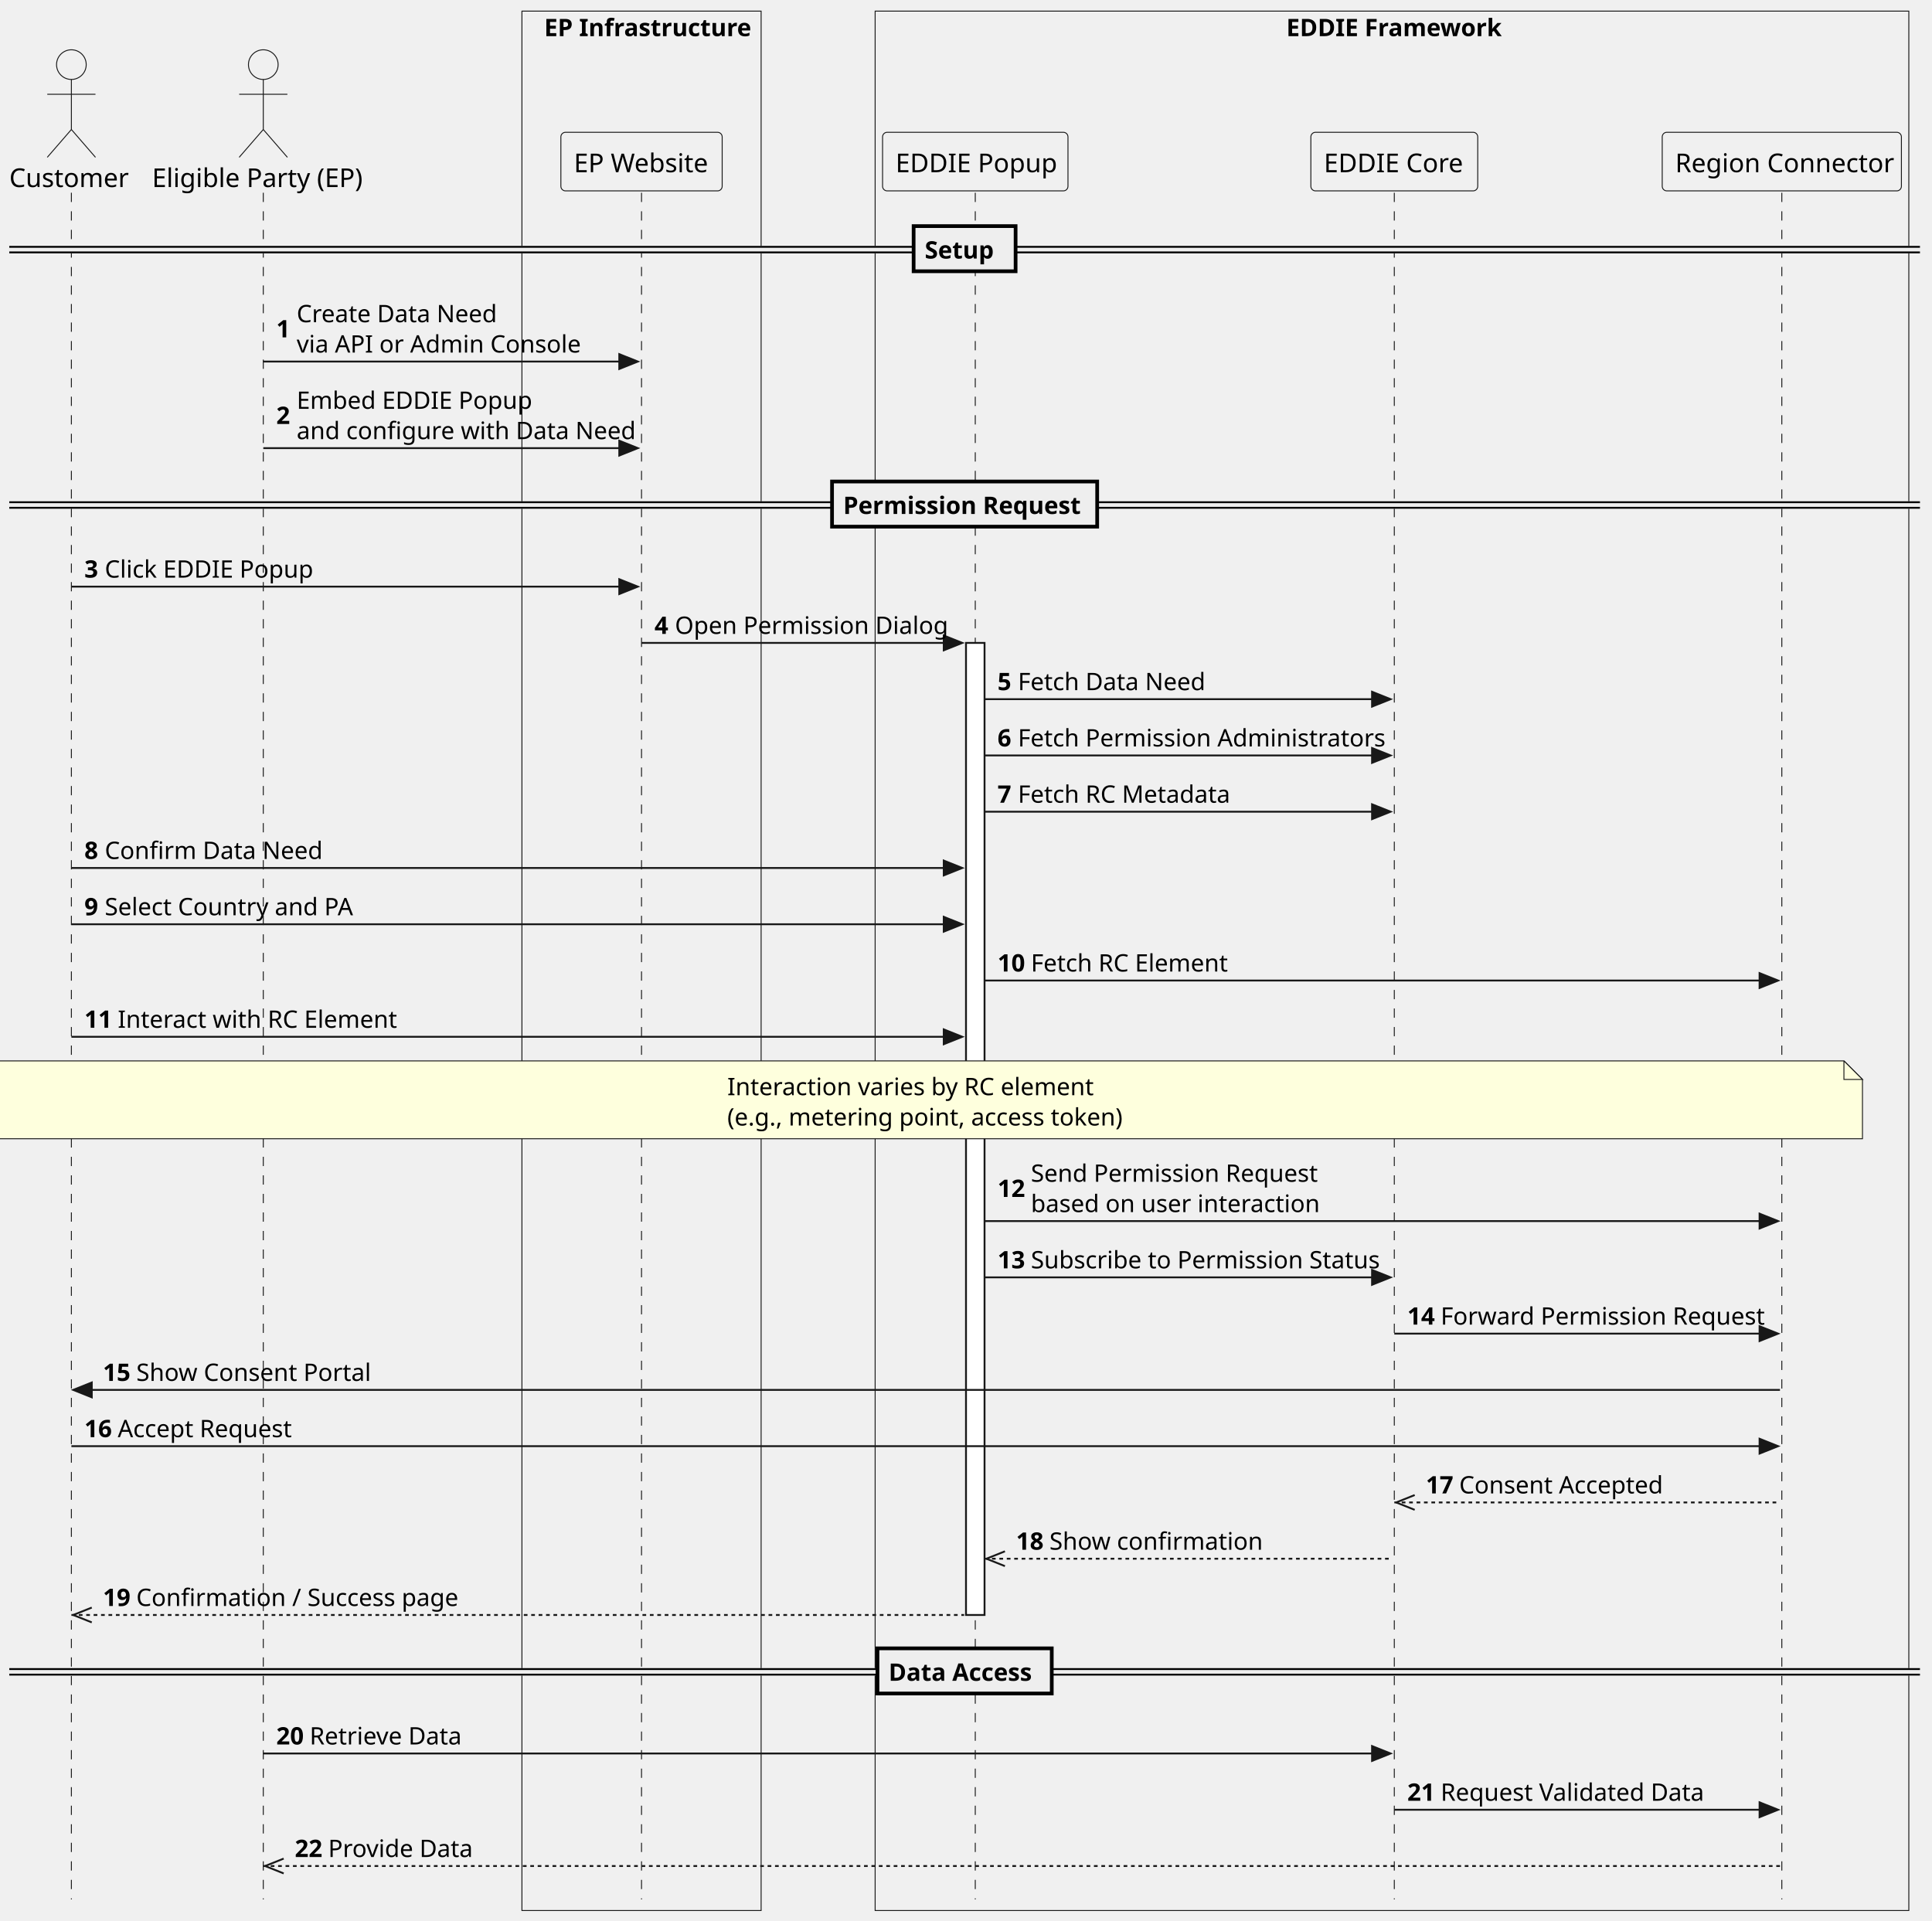
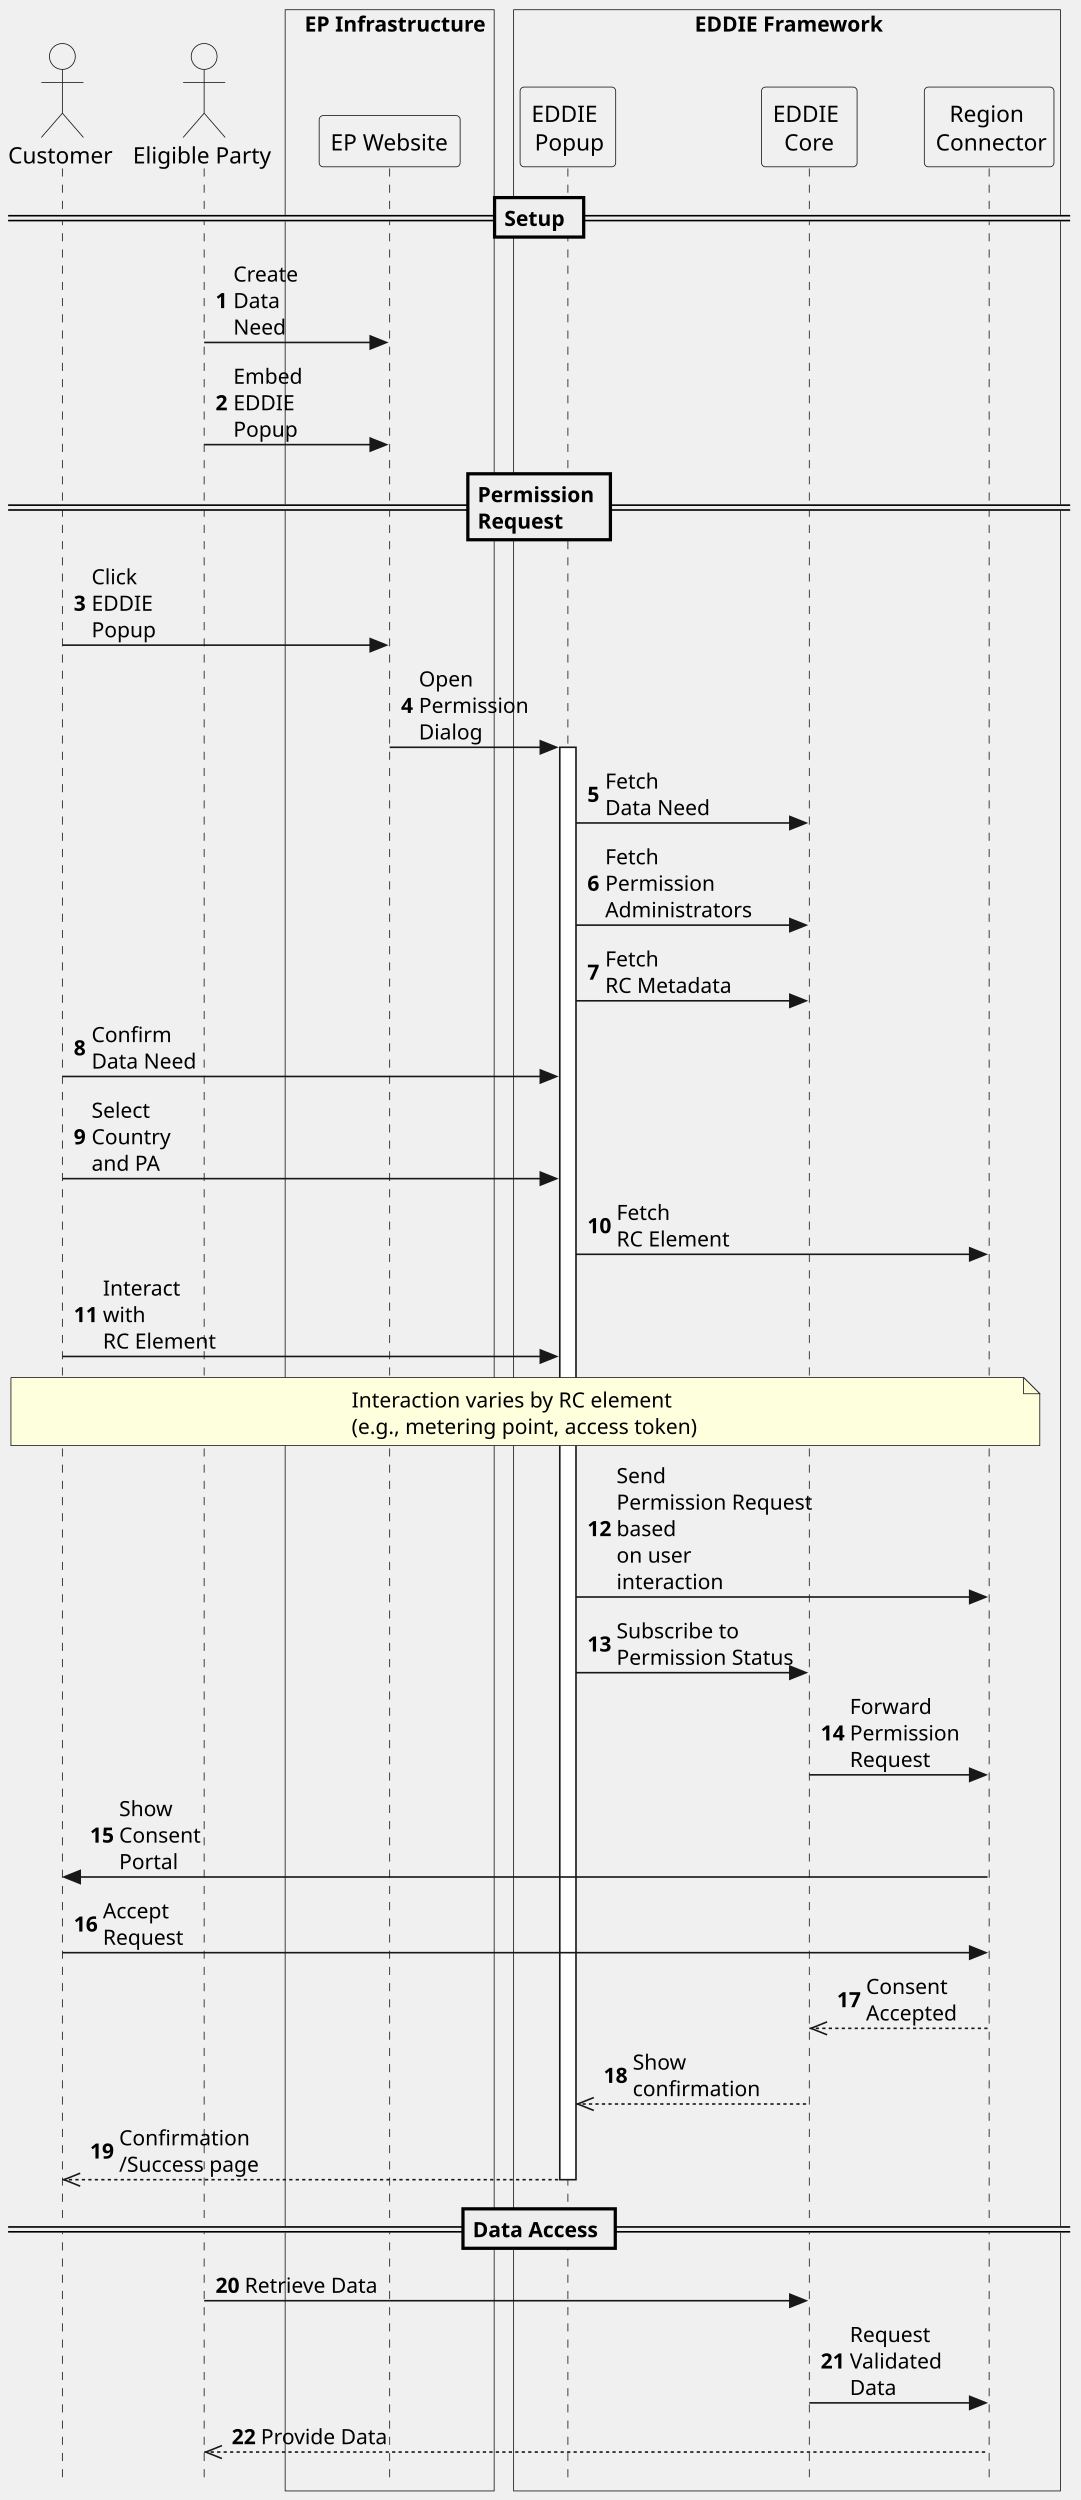
- <svg xmlns="http://www.w3.org/2000/svg" contentStyleType="text/css" height="1036px" preserveAspectRatio="none" style="width:1042px;height:1036px;background:#FFFFFF;" version="1.1" viewBox="0 0 1042 1036" width="1042px" zoomAndPan="magnify">
+ <svg xmlns="http://www.w3.org/2000/svg" contentStyleType="text/css" height="1543px" preserveAspectRatio="none" style="width:667px;height:1543px;background:#FFFFFF;" version="1.1" viewBox="0 0 667 1543" width="667px" zoomAndPan="magnify">
  <defs />
  <g>
-     <rect fill="none" height="1024.508" style="stroke:#181818;stroke-width:0.5;" width="129" x="281.5" y="6" />
-     <text fill="#000000" font-family="sans-serif" font-size="13" font-weight="bold" lengthAdjust="spacing" textLength="105" x="293.5" y="19.495">EP Infrastructure</text>
-     <rect fill="none" height="1024.508" style="stroke:#181818;stroke-width:0.5;" width="557.5" x="472" y="6" />
-     <text fill="#000000" font-family="sans-serif" font-size="13" font-weight="bold" lengthAdjust="spacing" textLength="114" x="693.75" y="19.495">EDDIE Framework</text>
-     <line style="stroke:#181818;stroke-width:0.5;stroke-dasharray:5.0,5.0;" x1="38.5" x2="38.5" y1="103.961" y2="1024.508" />
-     <line style="stroke:#181818;stroke-width:0.5;stroke-dasharray:5.0,5.0;" x1="142" x2="142" y1="103.961" y2="1024.508" />
-     <line style="stroke:#181818;stroke-width:0.5;stroke-dasharray:5.0,5.0;" x1="346" x2="346" y1="103.961" y2="1024.508" />
-     <line style="stroke:#181818;stroke-width:0.5;stroke-dasharray:5.0,5.0;" x1="526" x2="526" y1="103.961" y2="1024.508" />
-     <rect fill="#FFFFFF" height="524.328" style="stroke:#181818;stroke-width:1.0;" width="10" x="521" y="346.773" />
-     <line style="stroke:#181818;stroke-width:0.5;stroke-dasharray:5.0,5.0;" x1="752" x2="752" y1="103.961" y2="1024.508" />
-     <line style="stroke:#181818;stroke-width:0.5;stroke-dasharray:5.0,5.0;" x1="961" x2="961" y1="103.961" y2="1024.508" />
+     <rect fill="none" height="1531.406" style="stroke:#181818;stroke-width:0.5;" width="129" x="176" y="6" />
+     <text fill="#000000" font-family="sans-serif" font-size="13" font-weight="bold" lengthAdjust="spacing" textLength="105" x="188" y="19.495">EP Infrastructure</text>
+     <rect fill="none" height="1531.406" style="stroke:#181818;stroke-width:0.5;" width="337.5" x="317" y="6" />
+     <text fill="#000000" font-family="sans-serif" font-size="13" font-weight="bold" lengthAdjust="spacing" textLength="114" x="428.75" y="19.495">EDDIE Framework</text>
+     <line style="stroke:#181818;stroke-width:0.5;stroke-dasharray:5.0,5.0;" x1="38.5" x2="38.5" y1="103.961" y2="1531.406" />
+     <line style="stroke:#181818;stroke-width:0.5;stroke-dasharray:5.0,5.0;" x1="126" x2="126" y1="103.961" y2="1531.406" />
+     <line style="stroke:#181818;stroke-width:0.5;stroke-dasharray:5.0,5.0;" x1="240.5" x2="240.5" y1="103.961" y2="1531.406" />
+     <line style="stroke:#181818;stroke-width:0.5;stroke-dasharray:5.0,5.0;" x1="350.5" x2="350.5" y1="103.961" y2="1531.406" />
+     <rect fill="#FFFFFF" height="884.062" style="stroke:#181818;stroke-width:1.0;" width="10" x="345.5" y="461.234" />
+     <line style="stroke:#181818;stroke-width:0.5;stroke-dasharray:5.0,5.0;" x1="499.5" x2="499.5" y1="103.961" y2="1531.406" />
+     <line style="stroke:#181818;stroke-width:0.5;stroke-dasharray:5.0,5.0;" x1="610.5" x2="610.5" y1="103.961" y2="1531.406" />
    <text fill="#000000" font-family="sans-serif" font-size="14" lengthAdjust="spacing" textLength="61" x="5" y="100.885">Customer</text>
    <ellipse cx="38.5" cy="34.852" fill="none" rx="8" ry="8" style="stroke:#181818;stroke-width:0.5;" />
    <path d="M38.5,42.852 L38.5,69.852 M25.5,50.852 L51.5,50.852 M38.5,69.852 L25.5,84.852 M38.5,69.852 L51.5,84.852 " fill="none" style="stroke:#181818;stroke-width:0.5;" />
-     <text fill="#000000" font-family="sans-serif" font-size="14" lengthAdjust="spacing" textLength="114" x="82" y="100.885">Eligible Party (EP)</text>
-     <ellipse cx="142" cy="34.852" fill="none" rx="8" ry="8" style="stroke:#181818;stroke-width:0.5;" />
-     <path d="M142,42.852 L142,69.852 M129,50.852 L155,50.852 M142,69.852 L129,84.852 M142,69.852 L155,84.852 " fill="none" style="stroke:#181818;stroke-width:0.5;" />
-     <rect fill="none" height="31.609" rx="2.5" ry="2.5" style="stroke:#181818;stroke-width:0.5;" width="87" x="302.5" y="71.352" />
-     <text fill="#000000" font-family="sans-serif" font-size="14" lengthAdjust="spacing" textLength="73" x="309.5" y="92.885">EP Website</text>
-     <rect fill="none" height="31.609" rx="2.5" ry="2.5" style="stroke:#181818;stroke-width:0.5;" width="100" x="476" y="71.352" />
-     <text fill="#000000" font-family="sans-serif" font-size="14" lengthAdjust="spacing" textLength="86" x="483" y="92.885">EDDIE Popup</text>
-     <rect fill="none" height="31.609" rx="2.5" ry="2.5" style="stroke:#181818;stroke-width:0.5;" width="90" x="707" y="71.352" />
-     <text fill="#000000" font-family="sans-serif" font-size="14" lengthAdjust="spacing" textLength="76" x="714" y="92.885">EDDIE Core</text>
-     <rect fill="none" height="31.609" rx="2.5" ry="2.5" style="stroke:#181818;stroke-width:0.5;" width="129" x="896.5" y="71.352" />
-     <text fill="#000000" font-family="sans-serif" font-size="14" lengthAdjust="spacing" textLength="115" x="903.5" y="92.885">Region Connector</text>
-     <rect fill="#EEEEEE" height="3" style="stroke:#EEEEEE;stroke-width:1.0;" width="1030.5" x="5" y="133.137" />
-     <line style="stroke:#000000;stroke-width:1.0;" x1="5" x2="1035.5" y1="133.137" y2="133.137" />
-     <line style="stroke:#000000;stroke-width:1.0;" x1="5" x2="1035.5" y1="136.137" y2="136.137" />
-     <rect fill="#EEEEEE" height="24.352" style="stroke:#000000;stroke-width:2.0;" width="55" x="492.75" y="121.961" />
-     <text fill="#000000" font-family="sans-serif" font-size="13" font-weight="bold" lengthAdjust="spacing" textLength="37" x="498.75" y="139.456">Setup</text>
-     <polygon fill="#181818" points="334,191.016,344,195.016,334,199.016" style="stroke:#181818;stroke-width:1.0;" />
-     <line style="stroke:#181818;stroke-width:1.0;" x1="142" x2="340" y1="195.016" y2="195.016" />
-     <text fill="#000000" font-family="sans-serif" font-size="13" font-weight="bold" lengthAdjust="spacing" textLength="7" x="149" y="181.983">1</text>
-     <text fill="#000000" font-family="sans-serif" font-size="13" lengthAdjust="spacing" textLength="103" x="160" y="173.808">Create Data Need</text>
-     <text fill="#000000" font-family="sans-serif" font-size="13" lengthAdjust="spacing" textLength="147" x="160" y="190.159">via API or Admin Console</text>
-     <polygon fill="#181818" points="334,237.719,344,241.719,334,245.719" style="stroke:#181818;stroke-width:1.0;" />
-     <line style="stroke:#181818;stroke-width:1.0;" x1="142" x2="340" y1="241.719" y2="241.719" />
-     <text fill="#000000" font-family="sans-serif" font-size="13" font-weight="bold" lengthAdjust="spacing" textLength="7" x="149" y="228.686">2</text>
-     <text fill="#000000" font-family="sans-serif" font-size="13" lengthAdjust="spacing" textLength="125" x="160" y="220.511">Embed EDDIE Popup</text>
-     <text fill="#000000" font-family="sans-serif" font-size="13" lengthAdjust="spacing" textLength="169" x="160" y="236.862">and configure with Data Need</text>
-     <rect fill="#EEEEEE" height="3" style="stroke:#EEEEEE;stroke-width:1.0;" width="1030.5" x="5" y="270.894" />
-     <line style="stroke:#000000;stroke-width:1.0;" x1="5" x2="1035.5" y1="270.894" y2="270.894" />
-     <line style="stroke:#000000;stroke-width:1.0;" x1="5" x2="1035.5" y1="273.894" y2="273.894" />
-     <rect fill="#EEEEEE" height="24.352" style="stroke:#000000;stroke-width:2.0;" width="143" x="448.75" y="259.719" />
-     <text fill="#000000" font-family="sans-serif" font-size="13" font-weight="bold" lengthAdjust="spacing" textLength="125" x="454.75" y="277.214">Permission Request</text>
-     <polygon fill="#181818" points="334,312.422,344,316.422,334,320.422" style="stroke:#181818;stroke-width:1.0;" />
-     <line style="stroke:#181818;stroke-width:1.0;" x1="38.5" x2="340" y1="316.422" y2="316.422" />
-     <text fill="#000000" font-family="sans-serif" font-size="13" font-weight="bold" lengthAdjust="spacing" textLength="7" x="45.5" y="311.565">3</text>
-     <text fill="#000000" font-family="sans-serif" font-size="13" lengthAdjust="spacing" textLength="113" x="56.5" y="311.565">Click EDDIE Popup</text>
-     <polygon fill="#181818" points="509,342.773,519,346.773,509,350.773" style="stroke:#181818;stroke-width:1.0;" />
-     <line style="stroke:#181818;stroke-width:1.0;" x1="346" x2="515" y1="346.773" y2="346.773" />
-     <text fill="#000000" font-family="sans-serif" font-size="13" font-weight="bold" lengthAdjust="spacing" textLength="7" x="353" y="341.917">4</text>
-     <text fill="#000000" font-family="sans-serif" font-size="13" lengthAdjust="spacing" textLength="140" x="364" y="341.917">Open Permission Dialog</text>
-     <polygon fill="#181818" points="740,373.125,750,377.125,740,381.125" style="stroke:#181818;stroke-width:1.0;" />
-     <line style="stroke:#181818;stroke-width:1.0;" x1="531" x2="746" y1="377.125" y2="377.125" />
-     <text fill="#000000" font-family="sans-serif" font-size="13" font-weight="bold" lengthAdjust="spacing" textLength="7" x="538" y="372.269">5</text>
-     <text fill="#000000" font-family="sans-serif" font-size="13" lengthAdjust="spacing" textLength="98" x="549" y="372.269">Fetch Data Need</text>
-     <polygon fill="#181818" points="740,403.477,750,407.477,740,411.477" style="stroke:#181818;stroke-width:1.0;" />
-     <line style="stroke:#181818;stroke-width:1.0;" x1="531" x2="746" y1="407.477" y2="407.477" />
-     <text fill="#000000" font-family="sans-serif" font-size="13" font-weight="bold" lengthAdjust="spacing" textLength="7" x="538" y="402.62">6</text>
-     <text fill="#000000" font-family="sans-serif" font-size="13" lengthAdjust="spacing" textLength="190" x="549" y="402.62">Fetch Permission Administrators</text>
-     <polygon fill="#181818" points="740,433.828,750,437.828,740,441.828" style="stroke:#181818;stroke-width:1.0;" />
-     <line style="stroke:#181818;stroke-width:1.0;" x1="531" x2="746" y1="437.828" y2="437.828" />
-     <text fill="#000000" font-family="sans-serif" font-size="13" font-weight="bold" lengthAdjust="spacing" textLength="7" x="538" y="432.972">7</text>
-     <text fill="#000000" font-family="sans-serif" font-size="13" lengthAdjust="spacing" textLength="113" x="549" y="432.972">Fetch RC Metadata</text>
-     <polygon fill="#181818" points="509,464.18,519,468.18,509,472.18" style="stroke:#181818;stroke-width:1.0;" />
-     <line style="stroke:#181818;stroke-width:1.0;" x1="38.5" x2="515" y1="468.18" y2="468.18" />
-     <text fill="#000000" font-family="sans-serif" font-size="13" font-weight="bold" lengthAdjust="spacing" textLength="7" x="45.5" y="463.323">8</text>
-     <text fill="#000000" font-family="sans-serif" font-size="13" lengthAdjust="spacing" textLength="109" x="56.5" y="463.323">Confirm Data Need</text>
-     <polygon fill="#181818" points="509,494.531,519,498.531,509,502.531" style="stroke:#181818;stroke-width:1.0;" />
-     <line style="stroke:#181818;stroke-width:1.0;" x1="38.5" x2="515" y1="498.531" y2="498.531" />
-     <text fill="#000000" font-family="sans-serif" font-size="13" font-weight="bold" lengthAdjust="spacing" textLength="7" x="45.5" y="493.675">9</text>
-     <text fill="#000000" font-family="sans-serif" font-size="13" lengthAdjust="spacing" textLength="133" x="56.5" y="493.675">Select Country and PA</text>
-     <polygon fill="#181818" points="949,524.883,959,528.883,949,532.883" style="stroke:#181818;stroke-width:1.0;" />
-     <line style="stroke:#181818;stroke-width:1.0;" x1="531" x2="955" y1="528.883" y2="528.883" />
-     <text fill="#000000" font-family="sans-serif" font-size="13" font-weight="bold" lengthAdjust="spacing" textLength="14" x="538" y="524.026">10</text>
-     <text fill="#000000" font-family="sans-serif" font-size="13" lengthAdjust="spacing" textLength="107" x="556" y="524.026">Fetch RC Element</text>
-     <polygon fill="#181818" points="509,555.234,519,559.234,509,563.234" style="stroke:#181818;stroke-width:1.0;" />
-     <line style="stroke:#181818;stroke-width:1.0;" x1="38.5" x2="515" y1="559.234" y2="559.234" />
-     <text fill="#000000" font-family="sans-serif" font-size="13" font-weight="bold" lengthAdjust="spacing" textLength="14" x="45.5" y="554.378">11</text>
-     <text fill="#000000" font-family="sans-serif" font-size="13" lengthAdjust="spacing" textLength="144" x="63.5" y="554.378">Interact with RC Element</text>
-     <path d="M-5.5,572.234 L-5.5,614.234 L1004.5,614.234 L1004.5,582.234 L994.5,572.234 L-5.5,572.234 " fill="#FEFFDD" style="stroke:#181818;stroke-width:0.5;" />
-     <path d="M994.5,572.234 L994.5,582.234 L1004.5,582.234 L994.5,572.234 " fill="#FEFFDD" style="stroke:#181818;stroke-width:0.5;" />
-     <text fill="#000000" font-family="sans-serif" font-size="13" lengthAdjust="spacing" textLength="187" x="392.25" y="590.73">Interaction varies by RC element</text>
-     <text fill="#000000" font-family="sans-serif" font-size="13" lengthAdjust="spacing" textLength="206" x="392.25" y="607.081">(e.g., metering point, access token)</text>
-     <polygon fill="#181818" points="949,654.641,959,658.641,949,662.641" style="stroke:#181818;stroke-width:1.0;" />
-     <line style="stroke:#181818;stroke-width:1.0;" x1="531" x2="955" y1="658.641" y2="658.641" />
-     <text fill="#000000" font-family="sans-serif" font-size="13" font-weight="bold" lengthAdjust="spacing" textLength="14" x="538" y="645.608">12</text>
-     <text fill="#000000" font-family="sans-serif" font-size="13" lengthAdjust="spacing" textLength="151" x="556" y="637.433">Send Permission Request</text>
-     <text fill="#000000" font-family="sans-serif" font-size="13" lengthAdjust="spacing" textLength="146" x="556" y="653.784">based on user interaction</text>
-     <polygon fill="#181818" points="740,684.992,750,688.992,740,692.992" style="stroke:#181818;stroke-width:1.0;" />
-     <line style="stroke:#181818;stroke-width:1.0;" x1="531" x2="746" y1="688.992" y2="688.992" />
-     <text fill="#000000" font-family="sans-serif" font-size="13" font-weight="bold" lengthAdjust="spacing" textLength="14" x="538" y="684.136">13</text>
-     <text fill="#000000" font-family="sans-serif" font-size="13" lengthAdjust="spacing" textLength="184" x="556" y="684.136">Subscribe to Permission Status</text>
-     <polygon fill="#181818" points="949,715.344,959,719.344,949,723.344" style="stroke:#181818;stroke-width:1.0;" />
-     <line style="stroke:#181818;stroke-width:1.0;" x1="752" x2="955" y1="719.344" y2="719.344" />
-     <text fill="#000000" font-family="sans-serif" font-size="13" font-weight="bold" lengthAdjust="spacing" textLength="14" x="759" y="714.487">14</text>
-     <text fill="#000000" font-family="sans-serif" font-size="13" lengthAdjust="spacing" textLength="167" x="777" y="714.487">Forward Permission Request</text>
-     <polygon fill="#181818" points="49.5,745.695,39.5,749.695,49.5,753.695" style="stroke:#181818;stroke-width:1.0;" />
-     <line style="stroke:#181818;stroke-width:1.0;" x1="43.5" x2="960" y1="749.695" y2="749.695" />
-     <text fill="#000000" font-family="sans-serif" font-size="13" font-weight="bold" lengthAdjust="spacing" textLength="14" x="55.5" y="744.839">15</text>
-     <text fill="#000000" font-family="sans-serif" font-size="13" lengthAdjust="spacing" textLength="122" x="73.5" y="744.839">Show Consent Portal</text>
-     <polygon fill="#181818" points="949,776.047,959,780.047,949,784.047" style="stroke:#181818;stroke-width:1.0;" />
-     <line style="stroke:#181818;stroke-width:1.0;" x1="38.5" x2="955" y1="780.047" y2="780.047" />
-     <text fill="#000000" font-family="sans-serif" font-size="13" font-weight="bold" lengthAdjust="spacing" textLength="14" x="45.5" y="775.19">16</text>
-     <text fill="#000000" font-family="sans-serif" font-size="13" lengthAdjust="spacing" textLength="93" x="63.5" y="775.19">Accept Request</text>
-     <line style="stroke:#181818;stroke-width:1.0;" x1="753" x2="763" y1="810.398" y2="806.398" />
-     <line style="stroke:#181818;stroke-width:1.0;" x1="753" x2="763" y1="810.398" y2="814.398" />
-     <line style="stroke:#181818;stroke-width:1.0;stroke-dasharray:2.0,2.0;" x1="752" x2="960" y1="810.398" y2="810.398" />
-     <text fill="#000000" font-family="sans-serif" font-size="13" font-weight="bold" lengthAdjust="spacing" textLength="14" x="769" y="805.542">17</text>
-     <text fill="#000000" font-family="sans-serif" font-size="13" lengthAdjust="spacing" textLength="107" x="787" y="805.542">Consent Accepted</text>
-     <line style="stroke:#181818;stroke-width:1.0;" x1="532" x2="542" y1="840.75" y2="836.75" />
-     <line style="stroke:#181818;stroke-width:1.0;" x1="532" x2="542" y1="840.75" y2="844.75" />
-     <line style="stroke:#181818;stroke-width:1.0;stroke-dasharray:2.0,2.0;" x1="531" x2="751" y1="840.75" y2="840.75" />
-     <text fill="#000000" font-family="sans-serif" font-size="13" font-weight="bold" lengthAdjust="spacing" textLength="14" x="548" y="835.894">18</text>
-     <text fill="#000000" font-family="sans-serif" font-size="13" lengthAdjust="spacing" textLength="106" x="566" y="835.894">Show confirmation</text>
-     <line style="stroke:#181818;stroke-width:1.0;" x1="39.5" x2="49.5" y1="871.102" y2="867.102" />
-     <line style="stroke:#181818;stroke-width:1.0;" x1="39.5" x2="49.5" y1="871.102" y2="875.102" />
-     <line style="stroke:#181818;stroke-width:1.0;stroke-dasharray:2.0,2.0;" x1="38.5" x2="520" y1="871.102" y2="871.102" />
-     <text fill="#000000" font-family="sans-serif" font-size="13" font-weight="bold" lengthAdjust="spacing" textLength="14" x="55.5" y="866.245">19</text>
-     <text fill="#000000" font-family="sans-serif" font-size="13" lengthAdjust="spacing" textLength="167" x="73.5" y="866.245">Confirmation / Success page</text>
-     <rect fill="#EEEEEE" height="3" style="stroke:#EEEEEE;stroke-width:1.0;" width="1030.5" x="5" y="900.277" />
-     <line style="stroke:#000000;stroke-width:1.0;" x1="5" x2="1035.5" y1="900.277" y2="900.277" />
-     <line style="stroke:#000000;stroke-width:1.0;" x1="5" x2="1035.5" y1="903.277" y2="903.277" />
-     <rect fill="#EEEEEE" height="24.352" style="stroke:#000000;stroke-width:2.0;" width="94" x="473.25" y="889.102" />
-     <text fill="#000000" font-family="sans-serif" font-size="13" font-weight="bold" lengthAdjust="spacing" textLength="76" x="479.25" y="906.597">Data Access</text>
-     <polygon fill="#181818" points="740,941.805,750,945.805,740,949.805" style="stroke:#181818;stroke-width:1.0;" />
-     <line style="stroke:#181818;stroke-width:1.0;" x1="142" x2="746" y1="945.805" y2="945.805" />
-     <text fill="#000000" font-family="sans-serif" font-size="13" font-weight="bold" lengthAdjust="spacing" textLength="14" x="149" y="940.948">20</text>
-     <text fill="#000000" font-family="sans-serif" font-size="13" lengthAdjust="spacing" textLength="77" x="167" y="940.948">Retrieve Data</text>
-     <polygon fill="#181818" points="949,972.156,959,976.156,949,980.156" style="stroke:#181818;stroke-width:1.0;" />
-     <line style="stroke:#181818;stroke-width:1.0;" x1="752" x2="955" y1="976.156" y2="976.156" />
-     <text fill="#000000" font-family="sans-serif" font-size="13" font-weight="bold" lengthAdjust="spacing" textLength="14" x="759" y="971.3">21</text>
-     <text fill="#000000" font-family="sans-serif" font-size="13" lengthAdjust="spacing" textLength="137" x="777" y="971.3">Request Validated Data</text>
-     <line style="stroke:#181818;stroke-width:1.0;" x1="143" x2="153" y1="1006.508" y2="1002.508" />
-     <line style="stroke:#181818;stroke-width:1.0;" x1="143" x2="153" y1="1006.508" y2="1010.508" />
-     <line style="stroke:#181818;stroke-width:1.0;stroke-dasharray:2.0,2.0;" x1="142" x2="960" y1="1006.508" y2="1006.508" />
-     <text fill="#000000" font-family="sans-serif" font-size="13" font-weight="bold" lengthAdjust="spacing" textLength="14" x="159" y="1001.651">22</text>
-     <text fill="#000000" font-family="sans-serif" font-size="13" lengthAdjust="spacing" textLength="73" x="177" y="1001.651">Provide Data</text>
+     <text fill="#000000" font-family="sans-serif" font-size="14" lengthAdjust="spacing" textLength="82" x="82" y="100.885">Eligible Party</text>
+     <ellipse cx="126" cy="34.852" fill="none" rx="8" ry="8" style="stroke:#181818;stroke-width:0.5;" />
+     <path d="M126,42.852 L126,69.852 M113,50.852 L139,50.852 M126,69.852 L113,84.852 M126,69.852 L139,84.852 " fill="none" style="stroke:#181818;stroke-width:0.5;" />
+     <rect fill="none" height="31.609" rx="2.5" ry="2.5" style="stroke:#181818;stroke-width:0.5;" width="87" x="197" y="71.352" />
+     <text fill="#000000" font-family="sans-serif" font-size="14" lengthAdjust="spacing" textLength="73" x="204" y="92.885">EP Website</text>
+     <rect fill="none" height="49.219" rx="2.5" ry="2.5" style="stroke:#181818;stroke-width:0.5;" width="59" x="321" y="53.742" />
+     <text fill="#000000" font-family="sans-serif" font-size="14" lengthAdjust="spacing" textLength="41" x="328" y="75.275">EDDIE</text>
+     <text fill="#000000" font-family="sans-serif" font-size="14" lengthAdjust="spacing" textLength="41" x="330" y="92.885">Popup</text>
+     <rect fill="none" height="49.219" rx="2.5" ry="2.5" style="stroke:#181818;stroke-width:0.5;" width="59" x="470" y="53.742" />
+     <text fill="#000000" font-family="sans-serif" font-size="14" lengthAdjust="spacing" textLength="41" x="477" y="75.275">EDDIE</text>
+     <text fill="#000000" font-family="sans-serif" font-size="14" lengthAdjust="spacing" textLength="31" x="484" y="92.885">Core</text>
+     <rect fill="none" height="49.219" rx="2.5" ry="2.5" style="stroke:#181818;stroke-width:0.5;" width="80" x="570.5" y="53.742" />
+     <text fill="#000000" font-family="sans-serif" font-size="14" lengthAdjust="spacing" textLength="45" x="586" y="75.275">Region</text>
+     <text fill="#000000" font-family="sans-serif" font-size="14" lengthAdjust="spacing" textLength="66" x="577.5" y="92.885">Connector</text>
+     <rect fill="#EEEEEE" height="3" style="stroke:#EEEEEE;stroke-width:1.0;" width="655.5" x="5" y="133.137" />
+     <line style="stroke:#000000;stroke-width:1.0;" x1="5" x2="660.5" y1="133.137" y2="133.137" />
+     <line style="stroke:#000000;stroke-width:1.0;" x1="5" x2="660.5" y1="136.137" y2="136.137" />
+     <rect fill="#EEEEEE" height="24.352" style="stroke:#000000;stroke-width:2.0;" width="55" x="305.25" y="121.961" />
+     <text fill="#000000" font-family="sans-serif" font-size="13" font-weight="bold" lengthAdjust="spacing" textLength="37" x="311.25" y="139.456">Setup</text>
+     <polygon fill="#181818" points="228.5,207.367,238.5,211.367,228.5,215.367" style="stroke:#181818;stroke-width:1.0;" />
+     <line style="stroke:#181818;stroke-width:1.0;" x1="126" x2="234.5" y1="211.367" y2="211.367" />
+     <text fill="#000000" font-family="sans-serif" font-size="13" font-weight="bold" lengthAdjust="spacing" textLength="7" x="133" y="190.159">1</text>
+     <text fill="#000000" font-family="sans-serif" font-size="13" lengthAdjust="spacing" textLength="38" x="144" y="173.808">Create</text>
+     <text fill="#000000" font-family="sans-serif" font-size="13" lengthAdjust="spacing" textLength="27" x="144" y="190.159">Data</text>
+     <text fill="#000000" font-family="sans-serif" font-size="13" lengthAdjust="spacing" textLength="30" x="144" y="206.511">Need</text>
+     <polygon fill="#181818" points="228.5,270.422,238.5,274.422,228.5,278.422" style="stroke:#181818;stroke-width:1.0;" />
+     <line style="stroke:#181818;stroke-width:1.0;" x1="126" x2="234.5" y1="274.422" y2="274.422" />
+     <text fill="#000000" font-family="sans-serif" font-size="13" font-weight="bold" lengthAdjust="spacing" textLength="7" x="133" y="253.214">2</text>
+     <text fill="#000000" font-family="sans-serif" font-size="13" lengthAdjust="spacing" textLength="41" x="144" y="236.862">Embed</text>
+     <text fill="#000000" font-family="sans-serif" font-size="13" lengthAdjust="spacing" textLength="39" x="144" y="253.214">EDDIE</text>
+     <text fill="#000000" font-family="sans-serif" font-size="13" lengthAdjust="spacing" textLength="37" x="144" y="269.565">Popup</text>
+     <rect fill="#EEEEEE" height="3" style="stroke:#EEEEEE;stroke-width:1.0;" width="655.5" x="5" y="311.773" />
+     <line style="stroke:#000000;stroke-width:1.0;" x1="5" x2="660.5" y1="311.773" y2="311.773" />
+     <line style="stroke:#000000;stroke-width:1.0;" x1="5" x2="660.5" y1="314.773" y2="314.773" />
+     <rect fill="#EEEEEE" height="40.703" style="stroke:#000000;stroke-width:2.0;" width="88" x="288.75" y="292.422" />
+     <text fill="#000000" font-family="sans-serif" font-size="13" font-weight="bold" lengthAdjust="spacing" textLength="70" x="294.75" y="309.917">Permission</text>
+     <text fill="#000000" font-family="sans-serif" font-size="13" font-weight="bold" lengthAdjust="spacing" textLength="51" x="294.75" y="326.269">Request</text>
+     <polygon fill="#181818" points="228.5,394.18,238.5,398.18,228.5,402.18" style="stroke:#181818;stroke-width:1.0;" />
+     <line style="stroke:#181818;stroke-width:1.0;" x1="38.5" x2="234.5" y1="398.18" y2="398.18" />
+     <text fill="#000000" font-family="sans-serif" font-size="13" font-weight="bold" lengthAdjust="spacing" textLength="7" x="45.5" y="376.972">3</text>
+     <text fill="#000000" font-family="sans-serif" font-size="13" lengthAdjust="spacing" textLength="29" x="56.5" y="360.62">Click</text>
+     <text fill="#000000" font-family="sans-serif" font-size="13" lengthAdjust="spacing" textLength="39" x="56.5" y="376.972">EDDIE</text>
+     <text fill="#000000" font-family="sans-serif" font-size="13" lengthAdjust="spacing" textLength="37" x="56.5" y="393.323">Popup</text>
+     <polygon fill="#181818" points="333.5,457.234,343.5,461.234,333.5,465.234" style="stroke:#181818;stroke-width:1.0;" />
+     <line style="stroke:#181818;stroke-width:1.0;" x1="240.5" x2="339.5" y1="461.234" y2="461.234" />
+     <text fill="#000000" font-family="sans-serif" font-size="13" font-weight="bold" lengthAdjust="spacing" textLength="7" x="247.5" y="440.026">4</text>
+     <text fill="#000000" font-family="sans-serif" font-size="13" lengthAdjust="spacing" textLength="31" x="258.5" y="423.675">Open</text>
+     <text fill="#000000" font-family="sans-serif" font-size="13" lengthAdjust="spacing" textLength="65" x="258.5" y="440.026">Permission</text>
+     <text fill="#000000" font-family="sans-serif" font-size="13" lengthAdjust="spacing" textLength="36" x="258.5" y="456.378">Dialog</text>
+     <polygon fill="#181818" points="487.5,503.938,497.5,507.938,487.5,511.938" style="stroke:#181818;stroke-width:1.0;" />
+     <line style="stroke:#181818;stroke-width:1.0;" x1="355.5" x2="493.5" y1="507.938" y2="507.938" />
+     <text fill="#000000" font-family="sans-serif" font-size="13" font-weight="bold" lengthAdjust="spacing" textLength="7" x="362.5" y="494.905">5</text>
+     <text fill="#000000" font-family="sans-serif" font-size="13" lengthAdjust="spacing" textLength="33" x="373.5" y="486.729">Fetch</text>
+     <text fill="#000000" font-family="sans-serif" font-size="13" lengthAdjust="spacing" textLength="61" x="373.5" y="503.081">Data Need</text>
+     <polygon fill="#181818" points="487.5,566.992,497.5,570.992,487.5,574.992" style="stroke:#181818;stroke-width:1.0;" />
+     <line style="stroke:#181818;stroke-width:1.0;" x1="355.5" x2="493.5" y1="570.992" y2="570.992" />
+     <text fill="#000000" font-family="sans-serif" font-size="13" font-weight="bold" lengthAdjust="spacing" textLength="7" x="362.5" y="549.784">6</text>
+     <text fill="#000000" font-family="sans-serif" font-size="13" lengthAdjust="spacing" textLength="33" x="373.5" y="533.433">Fetch</text>
+     <text fill="#000000" font-family="sans-serif" font-size="13" lengthAdjust="spacing" textLength="65" x="373.5" y="549.784">Permission</text>
+     <text fill="#000000" font-family="sans-serif" font-size="13" lengthAdjust="spacing" textLength="84" x="373.5" y="566.136">Administrators</text>
+     <polygon fill="#181818" points="487.5,613.695,497.5,617.695,487.5,621.695" style="stroke:#181818;stroke-width:1.0;" />
+     <line style="stroke:#181818;stroke-width:1.0;" x1="355.5" x2="493.5" y1="617.695" y2="617.695" />
+     <text fill="#000000" font-family="sans-serif" font-size="13" font-weight="bold" lengthAdjust="spacing" textLength="7" x="362.5" y="604.663">7</text>
+     <text fill="#000000" font-family="sans-serif" font-size="13" lengthAdjust="spacing" textLength="33" x="373.5" y="596.487">Fetch</text>
+     <text fill="#000000" font-family="sans-serif" font-size="13" lengthAdjust="spacing" textLength="76" x="373.5" y="612.839">RC Metadata</text>
+     <polygon fill="#181818" points="333.5,660.398,343.5,664.398,333.5,668.398" style="stroke:#181818;stroke-width:1.0;" />
+     <line style="stroke:#181818;stroke-width:1.0;" x1="38.5" x2="339.5" y1="664.398" y2="664.398" />
+     <text fill="#000000" font-family="sans-serif" font-size="13" font-weight="bold" lengthAdjust="spacing" textLength="7" x="45.5" y="651.366">8</text>
+     <text fill="#000000" font-family="sans-serif" font-size="13" lengthAdjust="spacing" textLength="44" x="56.5" y="643.19">Confirm</text>
+     <text fill="#000000" font-family="sans-serif" font-size="13" lengthAdjust="spacing" textLength="61" x="56.5" y="659.542">Data Need</text>
+     <polygon fill="#181818" points="333.5,723.453,343.5,727.453,333.5,731.453" style="stroke:#181818;stroke-width:1.0;" />
+     <line style="stroke:#181818;stroke-width:1.0;" x1="38.5" x2="339.5" y1="727.453" y2="727.453" />
+     <text fill="#000000" font-family="sans-serif" font-size="13" font-weight="bold" lengthAdjust="spacing" textLength="7" x="45.5" y="706.245">9</text>
+     <text fill="#000000" font-family="sans-serif" font-size="13" lengthAdjust="spacing" textLength="37" x="56.5" y="689.894">Select</text>
+     <text fill="#000000" font-family="sans-serif" font-size="13" lengthAdjust="spacing" textLength="45" x="56.5" y="706.245">Country</text>
+     <text fill="#000000" font-family="sans-serif" font-size="13" lengthAdjust="spacing" textLength="43" x="56.5" y="722.597">and PA</text>
+     <polygon fill="#181818" points="598.5,770.156,608.5,774.156,598.5,778.156" style="stroke:#181818;stroke-width:1.0;" />
+     <line style="stroke:#181818;stroke-width:1.0;" x1="355.5" x2="604.5" y1="774.156" y2="774.156" />
+     <text fill="#000000" font-family="sans-serif" font-size="13" font-weight="bold" lengthAdjust="spacing" textLength="14" x="362.5" y="761.124">10</text>
+     <text fill="#000000" font-family="sans-serif" font-size="13" lengthAdjust="spacing" textLength="33" x="380.5" y="752.948">Fetch</text>
+     <text fill="#000000" font-family="sans-serif" font-size="13" lengthAdjust="spacing" textLength="70" x="380.5" y="769.3">RC Element</text>
+     <polygon fill="#181818" points="333.5,833.211,343.5,837.211,333.5,841.211" style="stroke:#181818;stroke-width:1.0;" />
+     <line style="stroke:#181818;stroke-width:1.0;" x1="38.5" x2="339.5" y1="837.211" y2="837.211" />
+     <text fill="#000000" font-family="sans-serif" font-size="13" font-weight="bold" lengthAdjust="spacing" textLength="14" x="45.5" y="816.003">11</text>
+     <text fill="#000000" font-family="sans-serif" font-size="13" lengthAdjust="spacing" textLength="43" x="63.5" y="799.651">Interact</text>
+     <text fill="#000000" font-family="sans-serif" font-size="13" lengthAdjust="spacing" textLength="23" x="63.5" y="816.003">with</text>
+     <text fill="#000000" font-family="sans-serif" font-size="13" lengthAdjust="spacing" textLength="70" x="63.5" y="832.355">RC Element</text>
+     <path d="M6.75,850.211 L6.75,892.211 L641.75,892.211 L641.75,860.211 L631.75,850.211 L6.75,850.211 " fill="#FEFFDD" style="stroke:#181818;stroke-width:0.5;" />
+     <path d="M631.75,850.211 L631.75,860.211 L641.75,860.211 L631.75,850.211 " fill="#FEFFDD" style="stroke:#181818;stroke-width:0.5;" />
+     <text fill="#000000" font-family="sans-serif" font-size="13" lengthAdjust="spacing" textLength="187" x="217" y="868.706">Interaction varies by RC element</text>
+     <text fill="#000000" font-family="sans-serif" font-size="13" lengthAdjust="spacing" textLength="206" x="217" y="885.058">(e.g., metering point, access token)</text>
+     <polygon fill="#181818" points="598.5,981.672,608.5,985.672,598.5,989.672" style="stroke:#181818;stroke-width:1.0;" />
+     <line style="stroke:#181818;stroke-width:1.0;" x1="355.5" x2="604.5" y1="985.672" y2="985.672" />
+     <text fill="#000000" font-family="sans-serif" font-size="13" font-weight="bold" lengthAdjust="spacing" textLength="14" x="362.5" y="948.112">12</text>
+     <text fill="#000000" font-family="sans-serif" font-size="13" lengthAdjust="spacing" textLength="30" x="380.5" y="915.409">Send</text>
+     <text fill="#000000" font-family="sans-serif" font-size="13" lengthAdjust="spacing" textLength="117" x="380.5" y="931.761">Permission Request</text>
+     <text fill="#000000" font-family="sans-serif" font-size="13" lengthAdjust="spacing" textLength="35" x="380.5" y="948.112">based</text>
+     <text fill="#000000" font-family="sans-serif" font-size="13" lengthAdjust="spacing" textLength="43" x="380.5" y="964.464">on user</text>
+     <text fill="#000000" font-family="sans-serif" font-size="13" lengthAdjust="spacing" textLength="60" x="380.5" y="980.815">interaction</text>
+     <polygon fill="#181818" points="487.5,1028.375,497.5,1032.375,487.5,1036.375" style="stroke:#181818;stroke-width:1.0;" />
+     <line style="stroke:#181818;stroke-width:1.0;" x1="355.5" x2="493.5" y1="1032.375" y2="1032.375" />
+     <text fill="#000000" font-family="sans-serif" font-size="13" font-weight="bold" lengthAdjust="spacing" textLength="14" x="362.5" y="1019.343">13</text>
+     <text fill="#000000" font-family="sans-serif" font-size="13" lengthAdjust="spacing" textLength="73" x="380.5" y="1011.167">Subscribe to</text>
+     <text fill="#000000" font-family="sans-serif" font-size="13" lengthAdjust="spacing" textLength="107" x="380.5" y="1027.519">Permission Status</text>
+     <polygon fill="#181818" points="598.5,1091.43,608.5,1095.43,598.5,1099.43" style="stroke:#181818;stroke-width:1.0;" />
+     <line style="stroke:#181818;stroke-width:1.0;" x1="499.5" x2="604.5" y1="1095.43" y2="1095.43" />
+     <text fill="#000000" font-family="sans-serif" font-size="13" font-weight="bold" lengthAdjust="spacing" textLength="14" x="506.5" y="1074.222">14</text>
+     <text fill="#000000" font-family="sans-serif" font-size="13" lengthAdjust="spacing" textLength="46" x="524.5" y="1057.87">Forward</text>
+     <text fill="#000000" font-family="sans-serif" font-size="13" lengthAdjust="spacing" textLength="65" x="524.5" y="1074.222">Permission</text>
+     <text fill="#000000" font-family="sans-serif" font-size="13" lengthAdjust="spacing" textLength="48" x="524.5" y="1090.573">Request</text>
+     <polygon fill="#181818" points="49.5,1154.484,39.5,1158.484,49.5,1162.484" style="stroke:#181818;stroke-width:1.0;" />
+     <line style="stroke:#181818;stroke-width:1.0;" x1="43.5" x2="609.5" y1="1158.484" y2="1158.484" />
+     <text fill="#000000" font-family="sans-serif" font-size="13" font-weight="bold" lengthAdjust="spacing" textLength="14" x="55.5" y="1137.276">15</text>
+     <text fill="#000000" font-family="sans-serif" font-size="13" lengthAdjust="spacing" textLength="32" x="73.5" y="1120.925">Show</text>
+     <text fill="#000000" font-family="sans-serif" font-size="13" lengthAdjust="spacing" textLength="48" x="73.5" y="1137.276">Consent</text>
+     <text fill="#000000" font-family="sans-serif" font-size="13" lengthAdjust="spacing" textLength="34" x="73.5" y="1153.628">Portal</text>
+     <polygon fill="#181818" points="598.5,1201.188,608.5,1205.188,598.5,1209.188" style="stroke:#181818;stroke-width:1.0;" />
+     <line style="stroke:#181818;stroke-width:1.0;" x1="38.5" x2="604.5" y1="1205.188" y2="1205.188" />
+     <text fill="#000000" font-family="sans-serif" font-size="13" font-weight="bold" lengthAdjust="spacing" textLength="14" x="45.5" y="1192.155">16</text>
+     <text fill="#000000" font-family="sans-serif" font-size="13" lengthAdjust="spacing" textLength="41" x="63.5" y="1183.979">Accept</text>
+     <text fill="#000000" font-family="sans-serif" font-size="13" lengthAdjust="spacing" textLength="48" x="63.5" y="1200.331">Request</text>
+     <line style="stroke:#181818;stroke-width:1.0;" x1="500.5" x2="510.5" y1="1251.891" y2="1247.891" />
+     <line style="stroke:#181818;stroke-width:1.0;" x1="500.5" x2="510.5" y1="1251.891" y2="1255.891" />
+     <line style="stroke:#181818;stroke-width:1.0;stroke-dasharray:2.0,2.0;" x1="499.5" x2="609.5" y1="1251.891" y2="1251.891" />
+     <text fill="#000000" font-family="sans-serif" font-size="13" font-weight="bold" lengthAdjust="spacing" textLength="14" x="516.5" y="1238.858">17</text>
+     <text fill="#000000" font-family="sans-serif" font-size="13" lengthAdjust="spacing" textLength="48" x="534.5" y="1230.683">Consent</text>
+     <text fill="#000000" font-family="sans-serif" font-size="13" lengthAdjust="spacing" textLength="55" x="534.5" y="1247.034">Accepted</text>
+     <line style="stroke:#181818;stroke-width:1.0;" x1="356.5" x2="366.5" y1="1298.594" y2="1294.594" />
+     <line style="stroke:#181818;stroke-width:1.0;" x1="356.5" x2="366.5" y1="1298.594" y2="1302.594" />
+     <line style="stroke:#181818;stroke-width:1.0;stroke-dasharray:2.0,2.0;" x1="355.5" x2="498.5" y1="1298.594" y2="1298.594" />
+     <text fill="#000000" font-family="sans-serif" font-size="13" font-weight="bold" lengthAdjust="spacing" textLength="14" x="372.5" y="1285.562">18</text>
+     <text fill="#000000" font-family="sans-serif" font-size="13" lengthAdjust="spacing" textLength="32" x="390.5" y="1277.386">Show</text>
+     <text fill="#000000" font-family="sans-serif" font-size="13" lengthAdjust="spacing" textLength="70" x="390.5" y="1293.737">confirmation</text>
+     <line style="stroke:#181818;stroke-width:1.0;" x1="39.5" x2="49.5" y1="1345.297" y2="1341.297" />
+     <line style="stroke:#181818;stroke-width:1.0;" x1="39.5" x2="49.5" y1="1345.297" y2="1349.297" />
+     <line style="stroke:#181818;stroke-width:1.0;stroke-dasharray:2.0,2.0;" x1="38.5" x2="344.5" y1="1345.297" y2="1345.297" />
+     <text fill="#000000" font-family="sans-serif" font-size="13" font-weight="bold" lengthAdjust="spacing" textLength="14" x="55.5" y="1332.265">19</text>
+     <text fill="#000000" font-family="sans-serif" font-size="13" lengthAdjust="spacing" textLength="72" x="73.5" y="1324.089">Confirmation</text>
+     <text fill="#000000" font-family="sans-serif" font-size="13" lengthAdjust="spacing" textLength="87" x="73.5" y="1340.44">/Success page</text>
+     <rect fill="#EEEEEE" height="3" style="stroke:#EEEEEE;stroke-width:1.0;" width="655.5" x="5" y="1374.473" />
+     <line style="stroke:#000000;stroke-width:1.0;" x1="5" x2="660.5" y1="1374.473" y2="1374.473" />
+     <line style="stroke:#000000;stroke-width:1.0;" x1="5" x2="660.5" y1="1377.473" y2="1377.473" />
+     <rect fill="#EEEEEE" height="24.352" style="stroke:#000000;stroke-width:2.0;" width="94" x="285.75" y="1363.297" />
+     <text fill="#000000" font-family="sans-serif" font-size="13" font-weight="bold" lengthAdjust="spacing" textLength="76" x="291.75" y="1380.792">Data Access</text>
+     <polygon fill="#181818" points="487.5,1416,497.5,1420,487.5,1424" style="stroke:#181818;stroke-width:1.0;" />
+     <line style="stroke:#181818;stroke-width:1.0;" x1="126" x2="493.5" y1="1420" y2="1420" />
+     <text fill="#000000" font-family="sans-serif" font-size="13" font-weight="bold" lengthAdjust="spacing" textLength="14" x="133" y="1415.144">20</text>
+     <text fill="#000000" font-family="sans-serif" font-size="13" lengthAdjust="spacing" textLength="77" x="151" y="1415.144">Retrieve Data</text>
+     <polygon fill="#181818" points="598.5,1479.055,608.5,1483.055,598.5,1487.055" style="stroke:#181818;stroke-width:1.0;" />
+     <line style="stroke:#181818;stroke-width:1.0;" x1="499.5" x2="604.5" y1="1483.055" y2="1483.055" />
+     <text fill="#000000" font-family="sans-serif" font-size="13" font-weight="bold" lengthAdjust="spacing" textLength="14" x="506.5" y="1461.847">21</text>
+     <text fill="#000000" font-family="sans-serif" font-size="13" lengthAdjust="spacing" textLength="48" x="524.5" y="1445.495">Request</text>
+     <text fill="#000000" font-family="sans-serif" font-size="13" lengthAdjust="spacing" textLength="54" x="524.5" y="1461.847">Validated</text>
+     <text fill="#000000" font-family="sans-serif" font-size="13" lengthAdjust="spacing" textLength="27" x="524.5" y="1478.198">Data</text>
+     <line style="stroke:#181818;stroke-width:1.0;" x1="127" x2="137" y1="1513.406" y2="1509.406" />
+     <line style="stroke:#181818;stroke-width:1.0;" x1="127" x2="137" y1="1513.406" y2="1517.406" />
+     <line style="stroke:#181818;stroke-width:1.0;stroke-dasharray:2.0,2.0;" x1="126" x2="609.5" y1="1513.406" y2="1513.406" />
+     <text fill="#000000" font-family="sans-serif" font-size="13" font-weight="bold" lengthAdjust="spacing" textLength="14" x="143" y="1508.55">22</text>
+     <text fill="#000000" font-family="sans-serif" font-size="13" lengthAdjust="spacing" textLength="73" x="161" y="1508.55">Provide Data</text>
  </g>
</svg>
